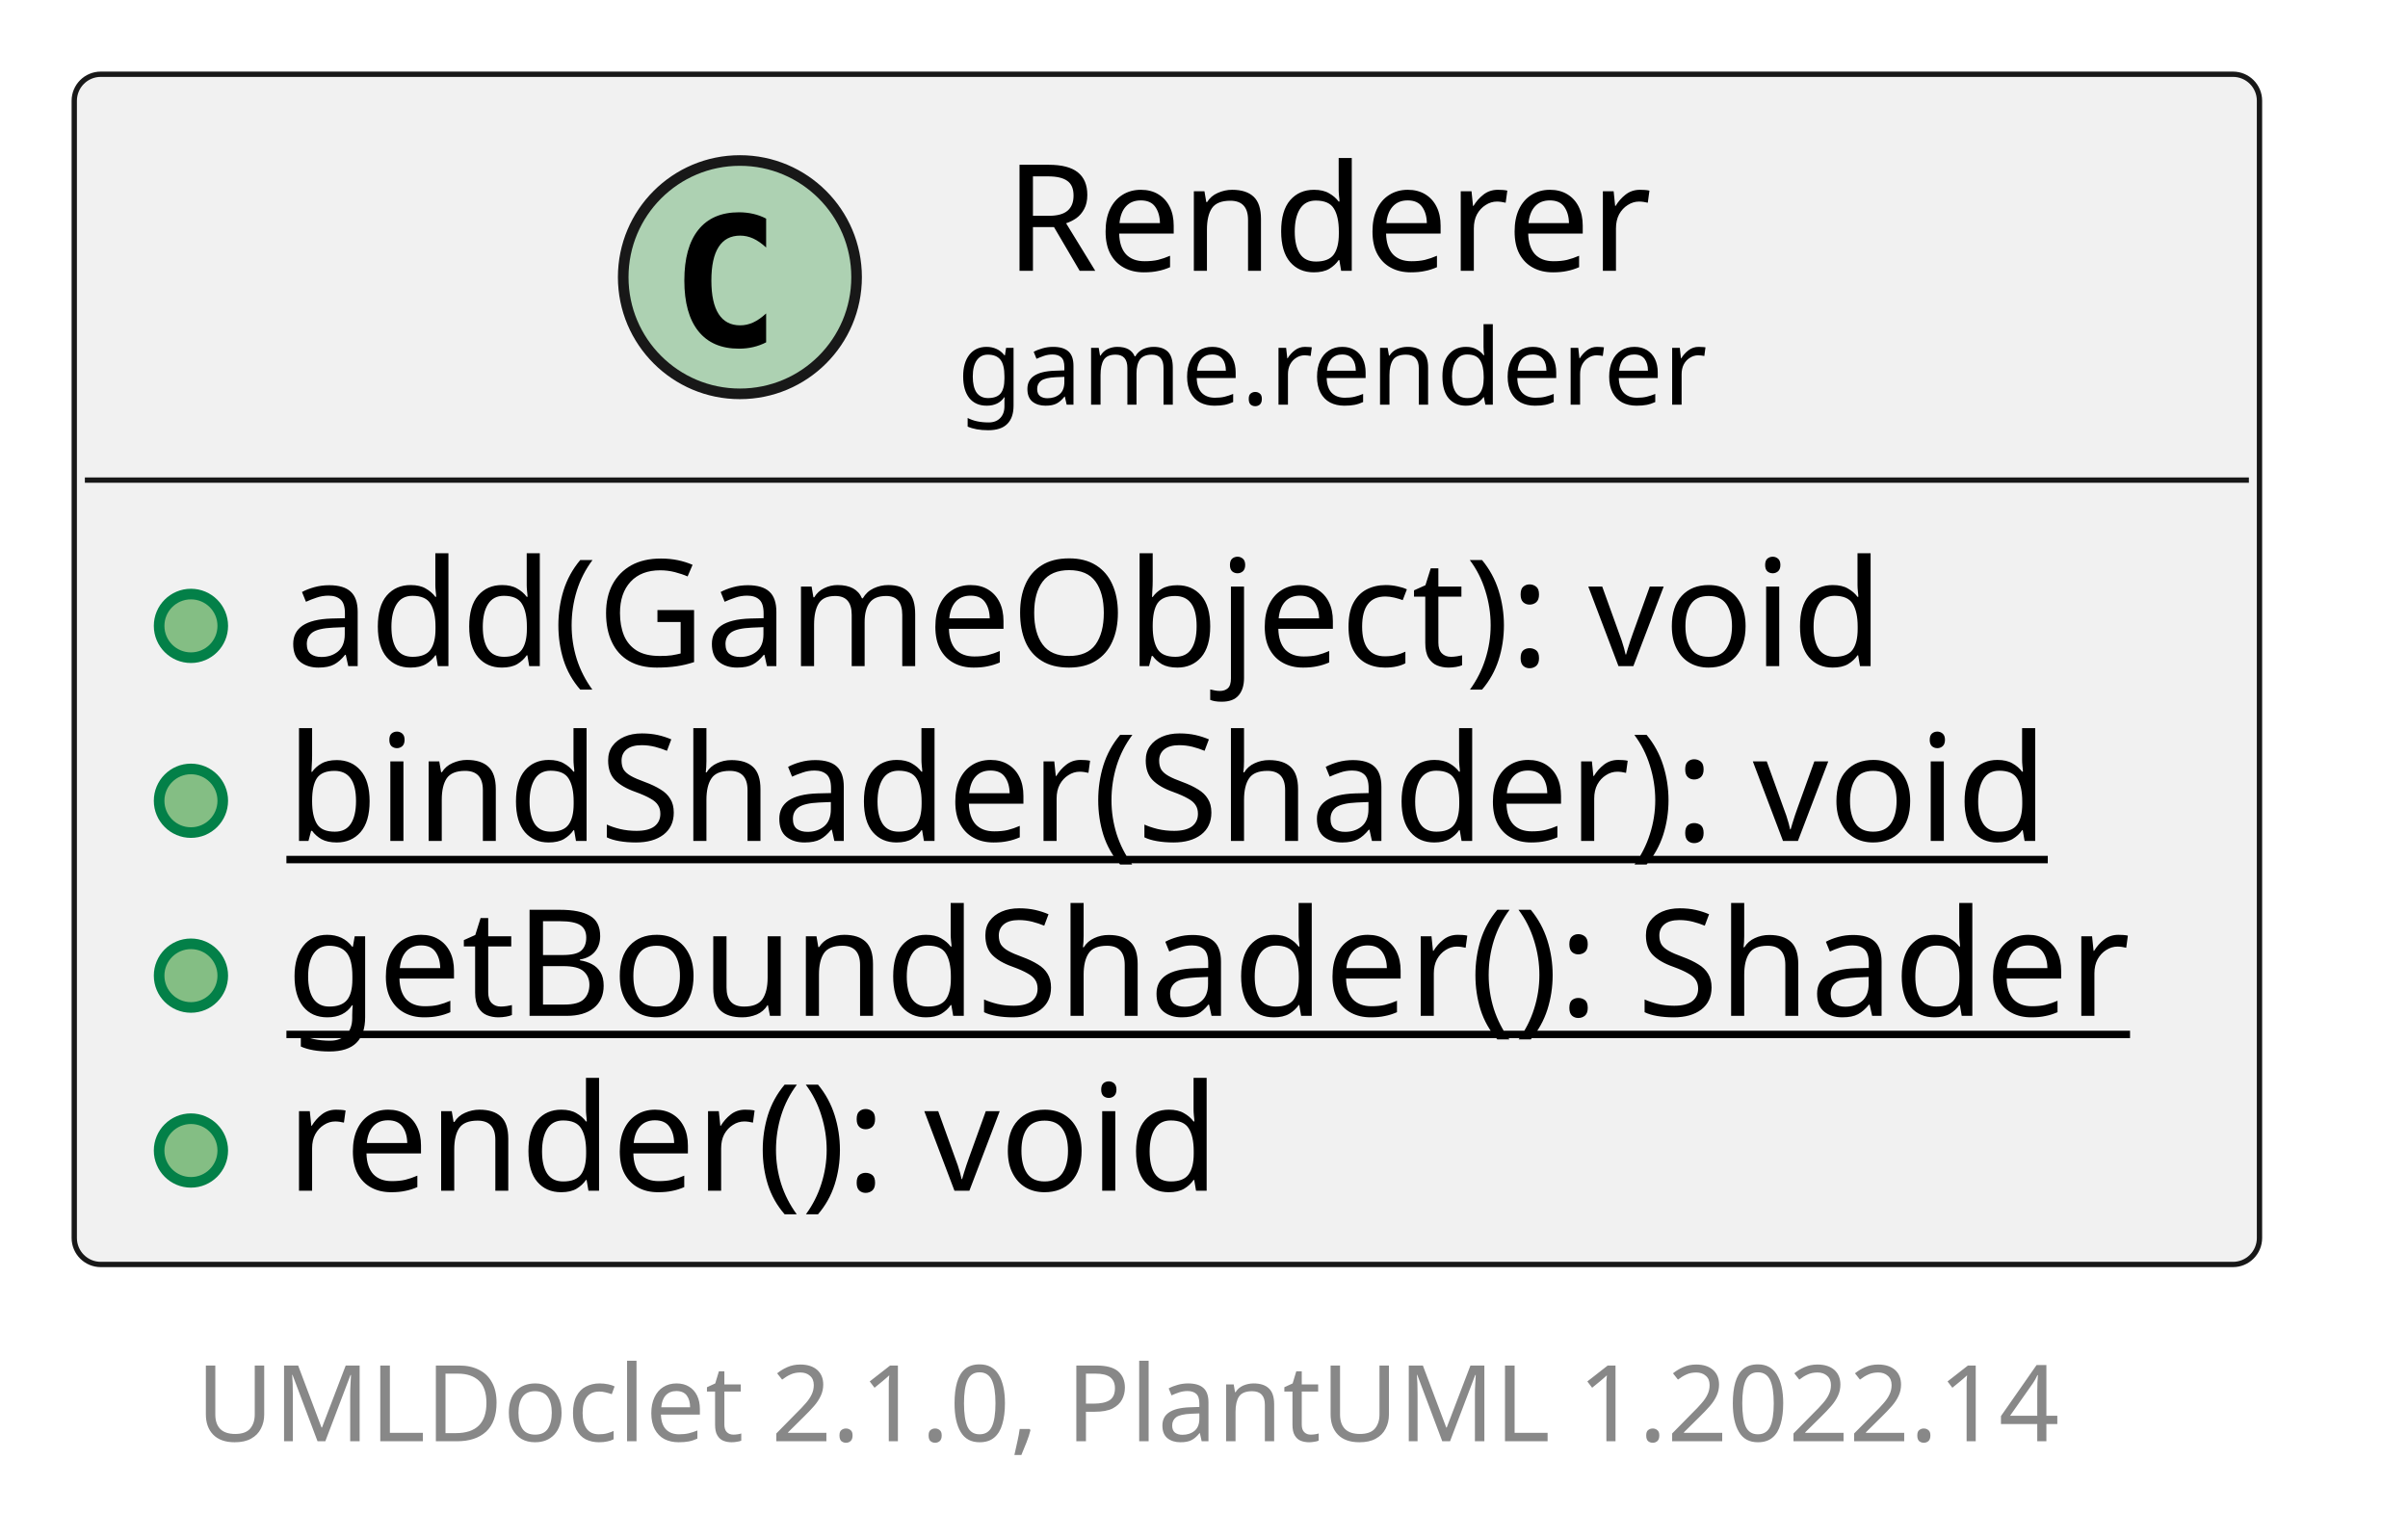
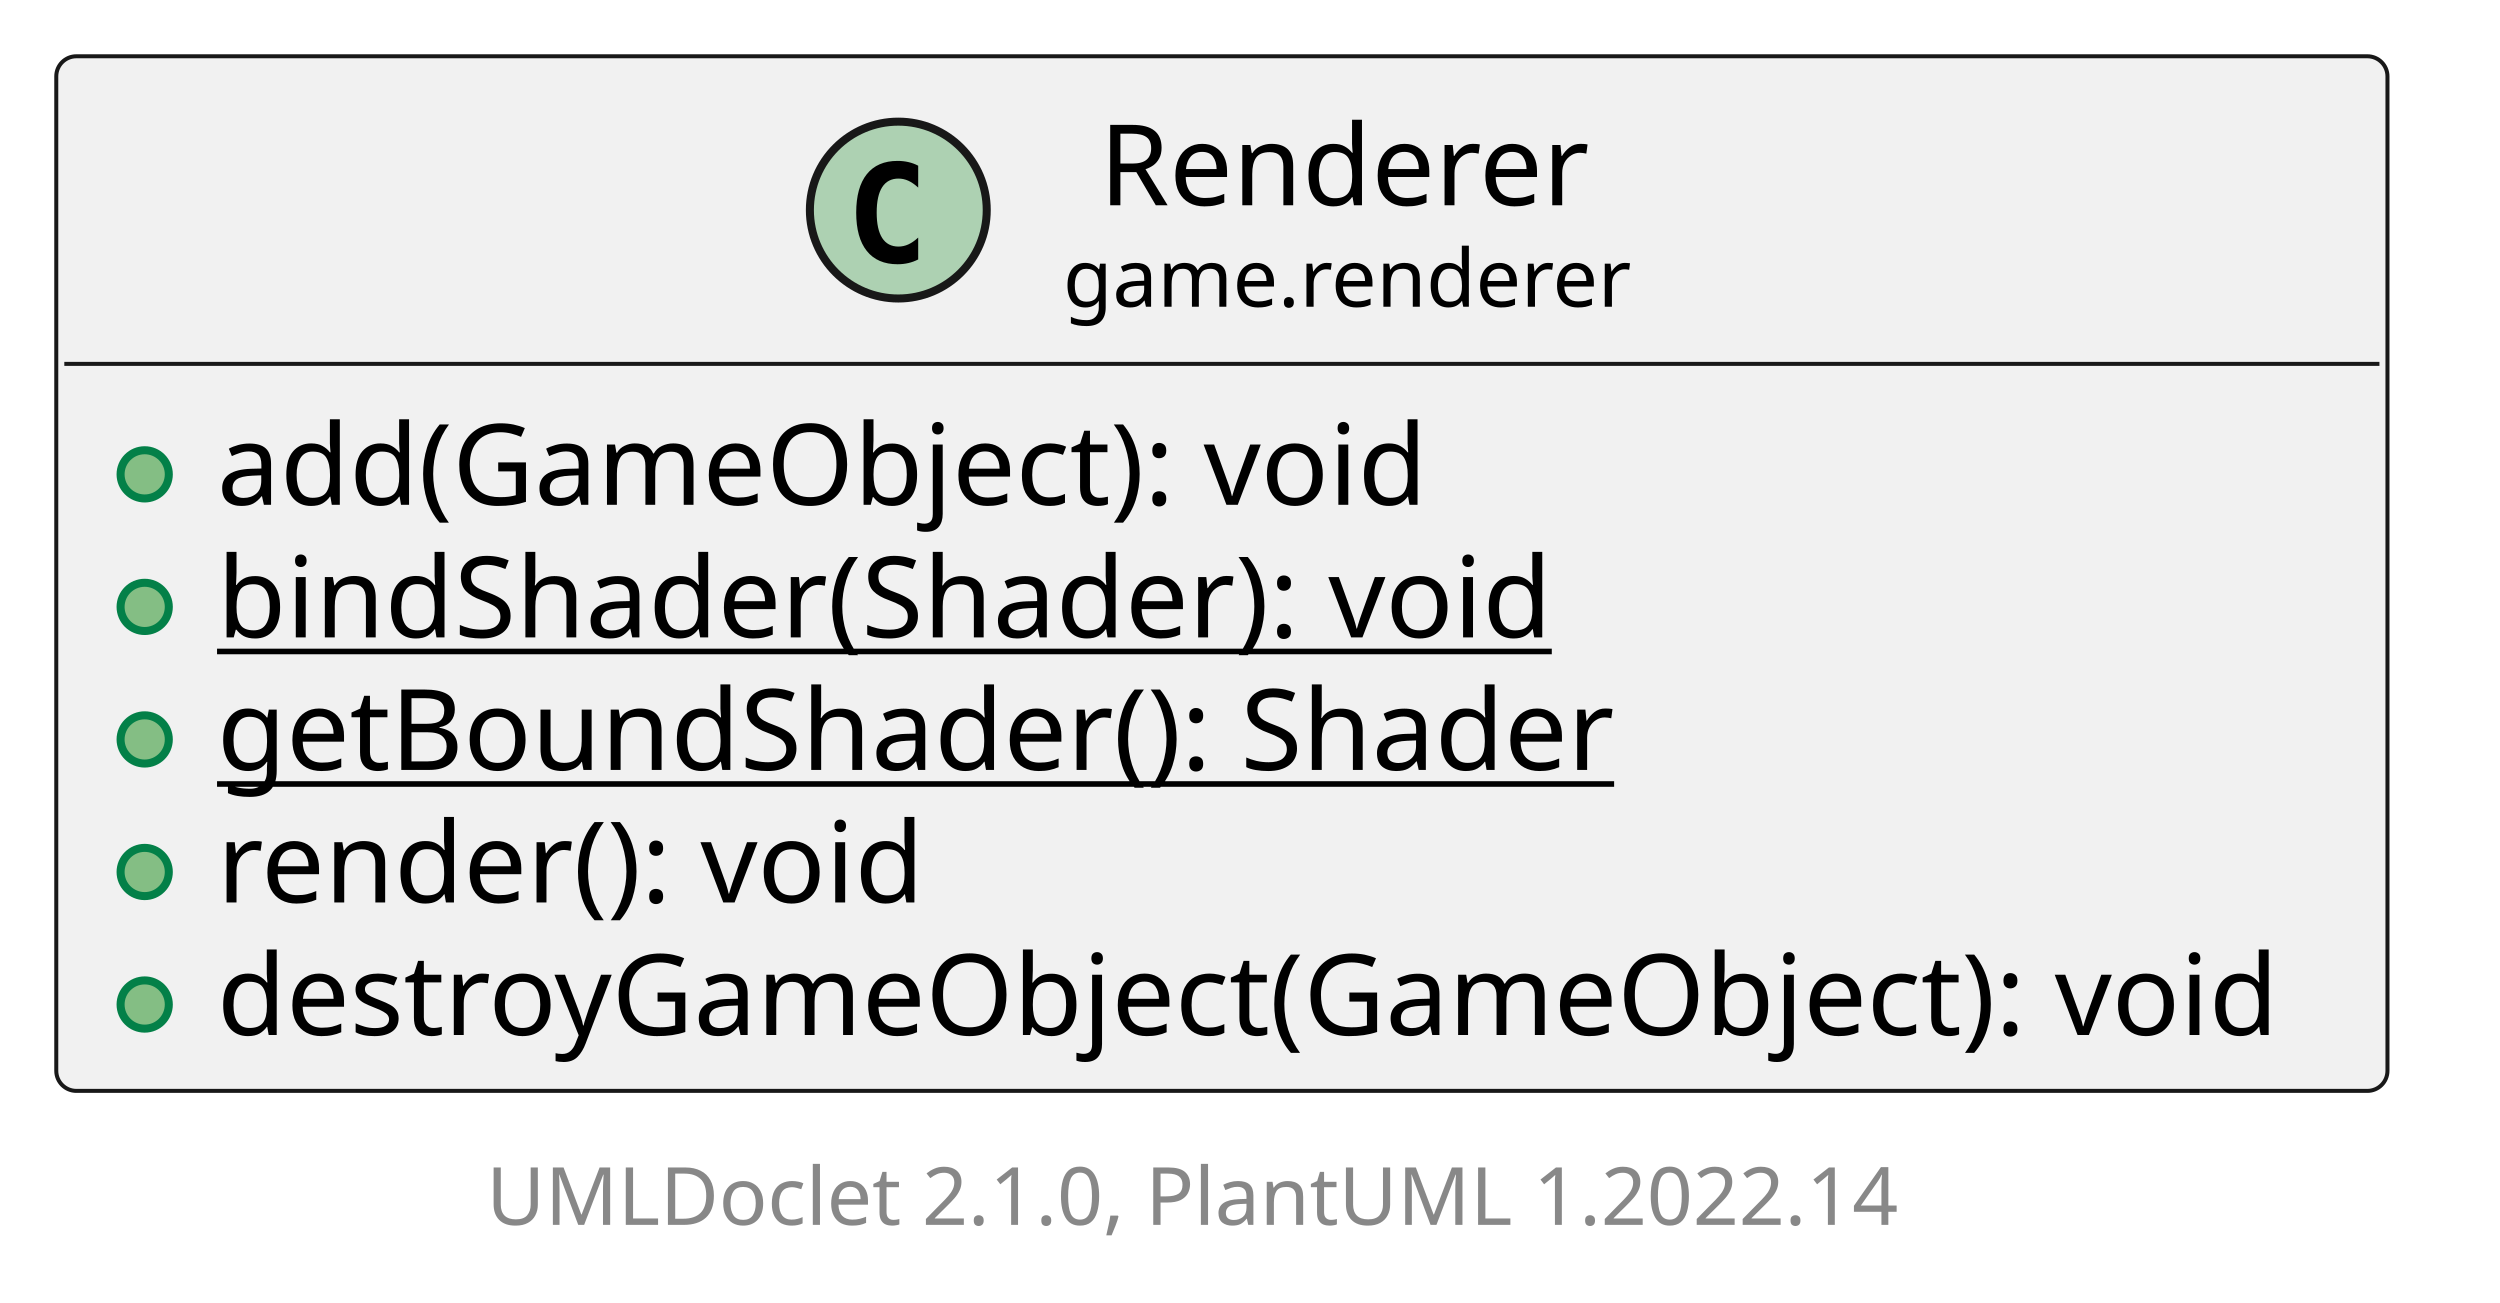
- <svg xmlns="http://www.w3.org/2000/svg" xmlns:xlink="http://www.w3.org/1999/xlink" contentStyleType="text/css" height="145px" preserveAspectRatio="none" style="width:227px;height:145px;background:#FFFFFF;" version="1.1" viewBox="0 0 227 145" width="227px" zoomAndPan="magnify">
+ <svg xmlns="http://www.w3.org/2000/svg" xmlns:xlink="http://www.w3.org/1999/xlink" contentStyleType="text/css" height="162px" preserveAspectRatio="none" style="width:311px;height:162px;background:#FFFFFF;" version="1.1" viewBox="0 0 311 162" width="311px" zoomAndPan="magnify">
  <defs />
  <g>
    <a href="Renderer.html" target="_top" title="Renderer.html" xlink:actuate="onRequest" xlink:href="Renderer.html" xlink:show="new" xlink:title="Renderer.html" xlink:type="simple">
      <g id="elem_game.renderer.Renderer">
-         <rect codeLine="5" fill="#F1F1F1" height="112.219" id="game.renderer.Renderer" rx="2.5" ry="2.5" style="stroke:#181818;stroke-width:0.5;" width="206" x="7" y="7" />
-         <ellipse cx="69.75" cy="26.133" fill="#ADD1B2" rx="11" ry="11" style="stroke:#181818;stroke-width:1.0;" />
-         <path d="M72.223,32.276 Q71.642,32.575 71.003,32.724 Q70.364,32.873 69.658,32.873 Q67.151,32.873 65.832,31.222 Q64.512,29.57 64.512,26.449 Q64.512,23.319 65.832,21.668 Q67.151,20.016 69.658,20.016 Q70.364,20.016 71.011,20.165 Q71.659,20.314 72.223,20.613 L72.223,23.336 Q71.592,22.755 70.999,22.485 Q70.405,22.215 69.774,22.215 Q68.43,22.215 67.745,23.282 Q67.06,24.349 67.06,26.449 Q67.06,28.541 67.745,29.607 Q68.43,30.674 69.774,30.674 Q70.405,30.674 70.999,30.404 Q71.592,30.134 72.223,29.553 Z " fill="#000000" />
-         <text fill="#000000" font-family="sans-serif" font-size="14" lengthAdjust="spacing" textLength="63" x="94.75" y="25.535">Renderer</text>
-         <text fill="#000000" font-family="sans-serif" font-size="10" lengthAdjust="spacing" textLength="72" x="90.25" y="38.156">game.renderer</text>
-         <line style="stroke:#181818;stroke-width:0.5;" x1="8" x2="212" y1="45.266" y2="45.266" />
+         <rect codeLine="5" fill="#F1F1F1" height="128.707" id="game.renderer.Renderer" rx="2.5" ry="2.5" style="stroke:#181818;stroke-width:0.5;" width="290" x="7" y="7" />
+         <ellipse cx="111.75" cy="26.133" fill="#ADD1B2" rx="11" ry="11" style="stroke:#181818;stroke-width:1.0;" />
+         <path d="M114.223,32.276 Q113.642,32.575 113.003,32.724 Q112.364,32.873 111.658,32.873 Q109.151,32.873 107.832,31.222 Q106.512,29.57 106.512,26.449 Q106.512,23.319 107.832,21.668 Q109.151,20.016 111.658,20.016 Q112.364,20.016 113.011,20.165 Q113.659,20.314 114.223,20.613 L114.223,23.336 Q113.592,22.755 112.999,22.485 Q112.405,22.215 111.774,22.215 Q110.43,22.215 109.745,23.282 Q109.06,24.349 109.06,26.449 Q109.06,28.541 109.745,29.607 Q110.43,30.674 111.774,30.674 Q112.405,30.674 112.999,30.404 Q113.592,30.134 114.223,29.553 Z " fill="#000000" />
+         <text fill="#000000" font-family="sans-serif" font-size="14" lengthAdjust="spacing" textLength="63" x="136.75" y="25.535">Renderer</text>
+         <text fill="#000000" font-family="sans-serif" font-size="10" lengthAdjust="spacing" textLength="72" x="132.25" y="38.156">game.renderer</text>
+         <line style="stroke:#181818;stroke-width:0.5;" x1="8" x2="296" y1="45.266" y2="45.266" />
        <ellipse cx="18" cy="59.01" fill="#84BE84" rx="3" ry="3" style="stroke:#038048;stroke-width:1.0;" />
        <text fill="#000000" font-family="sans-serif" font-size="14" lengthAdjust="spacing" textLength="156" x="27" y="62.801">add(GameObject): void</text>
        <ellipse cx="18" cy="75.498" fill="#84BE84" rx="3" ry="3" style="stroke:#038048;stroke-width:1.0;" />
        <text fill="#000000" font-family="sans-serif" font-size="14" lengthAdjust="spacing" text-decoration="underline" textLength="174" x="27" y="79.289">bindShader(Shader): void</text>
        <ellipse cx="18" cy="91.986" fill="#84BE84" rx="3" ry="3" style="stroke:#038048;stroke-width:1.0;" />
        <text fill="#000000" font-family="sans-serif" font-size="14" lengthAdjust="spacing" text-decoration="underline" textLength="180" x="27" y="95.777">getBoundShader(): Shader</text>
        <ellipse cx="18" cy="108.475" fill="#84BE84" rx="3" ry="3" style="stroke:#038048;stroke-width:1.0;" />
        <text fill="#000000" font-family="sans-serif" font-size="14" lengthAdjust="spacing" textLength="93" x="27" y="112.266">render(): void</text>
+         <ellipse cx="18" cy="124.963" fill="#84BE84" rx="3" ry="3" style="stroke:#038048;stroke-width:1.0;" />
+         <text fill="#000000" font-family="sans-serif" font-size="14" lengthAdjust="spacing" textLength="264" x="27" y="128.754">destroyGameObject(GameObject): void</text>
      </g>
    </a>
-     <text fill="#888888" font-family="sans-serif" font-size="10" lengthAdjust="spacing" textLength="182" x="18.5" y="135.887">UMLDoclet 2.1.0, PlantUML 1.2022.14</text>
+     <text fill="#888888" font-family="sans-serif" font-size="10" lengthAdjust="spacing" textLength="182" x="60.5" y="152.375">UMLDoclet 2.1.0, PlantUML 1.2022.14</text>
  </g>
</svg>
